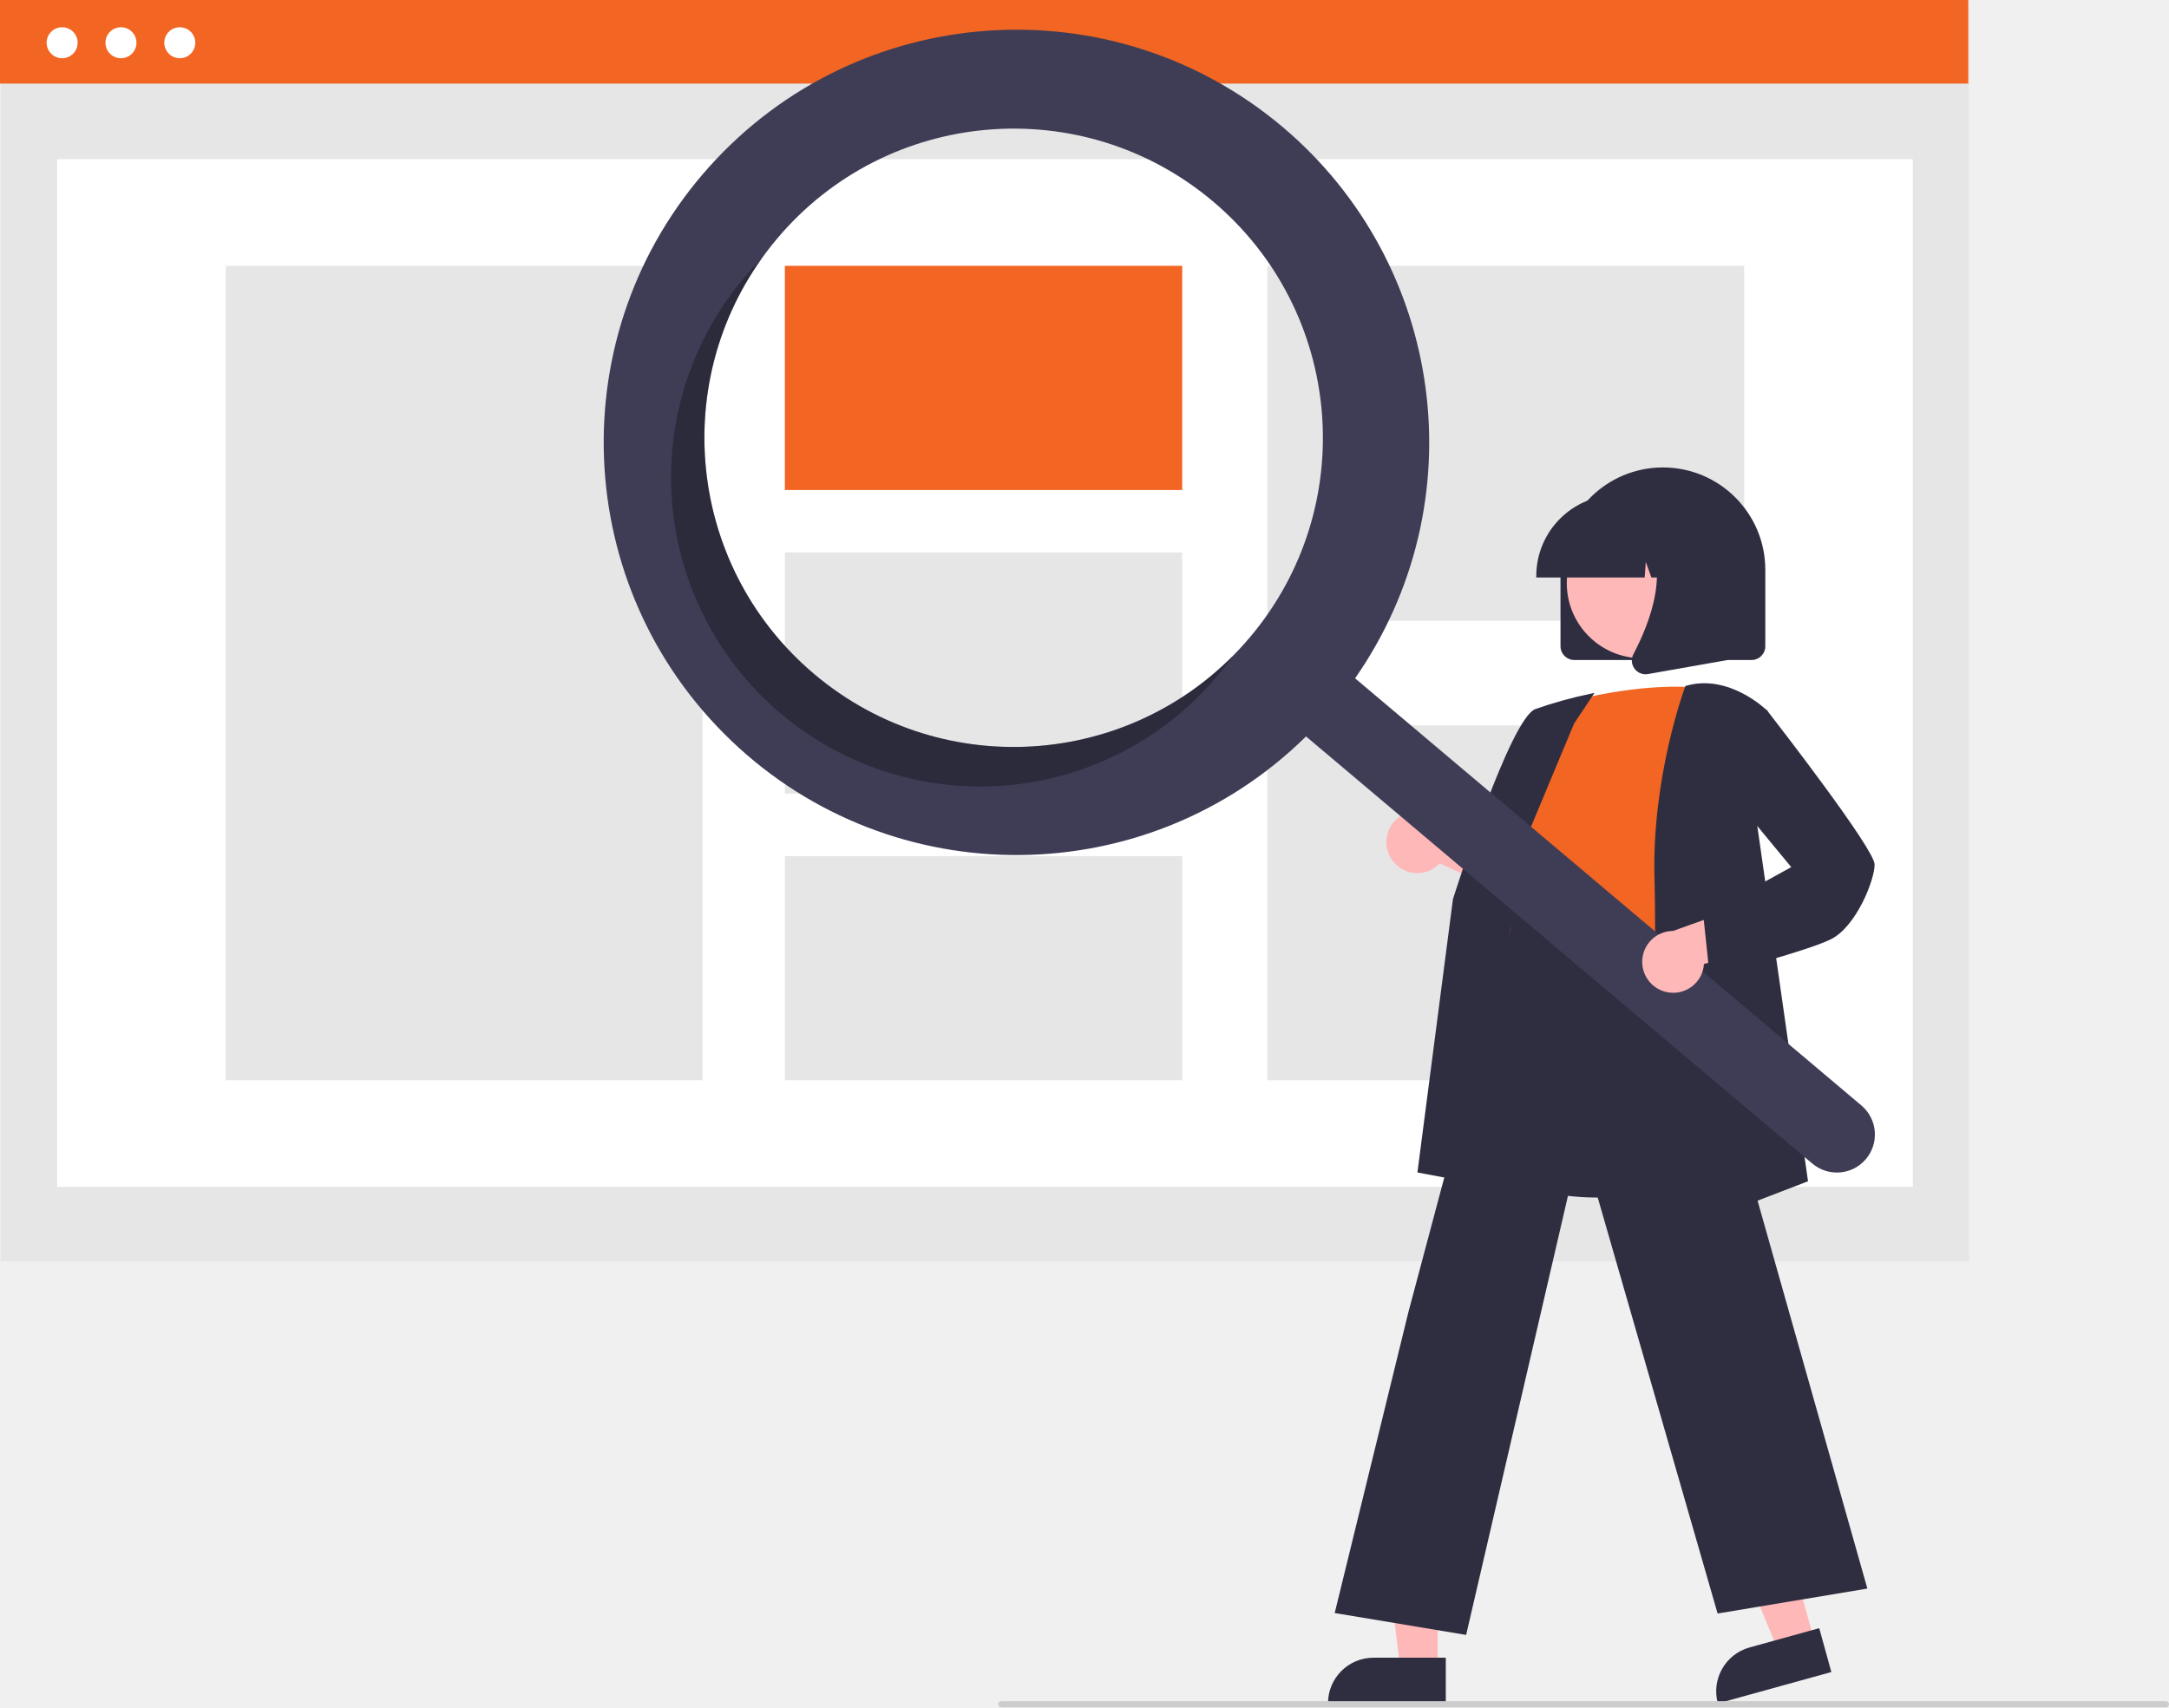
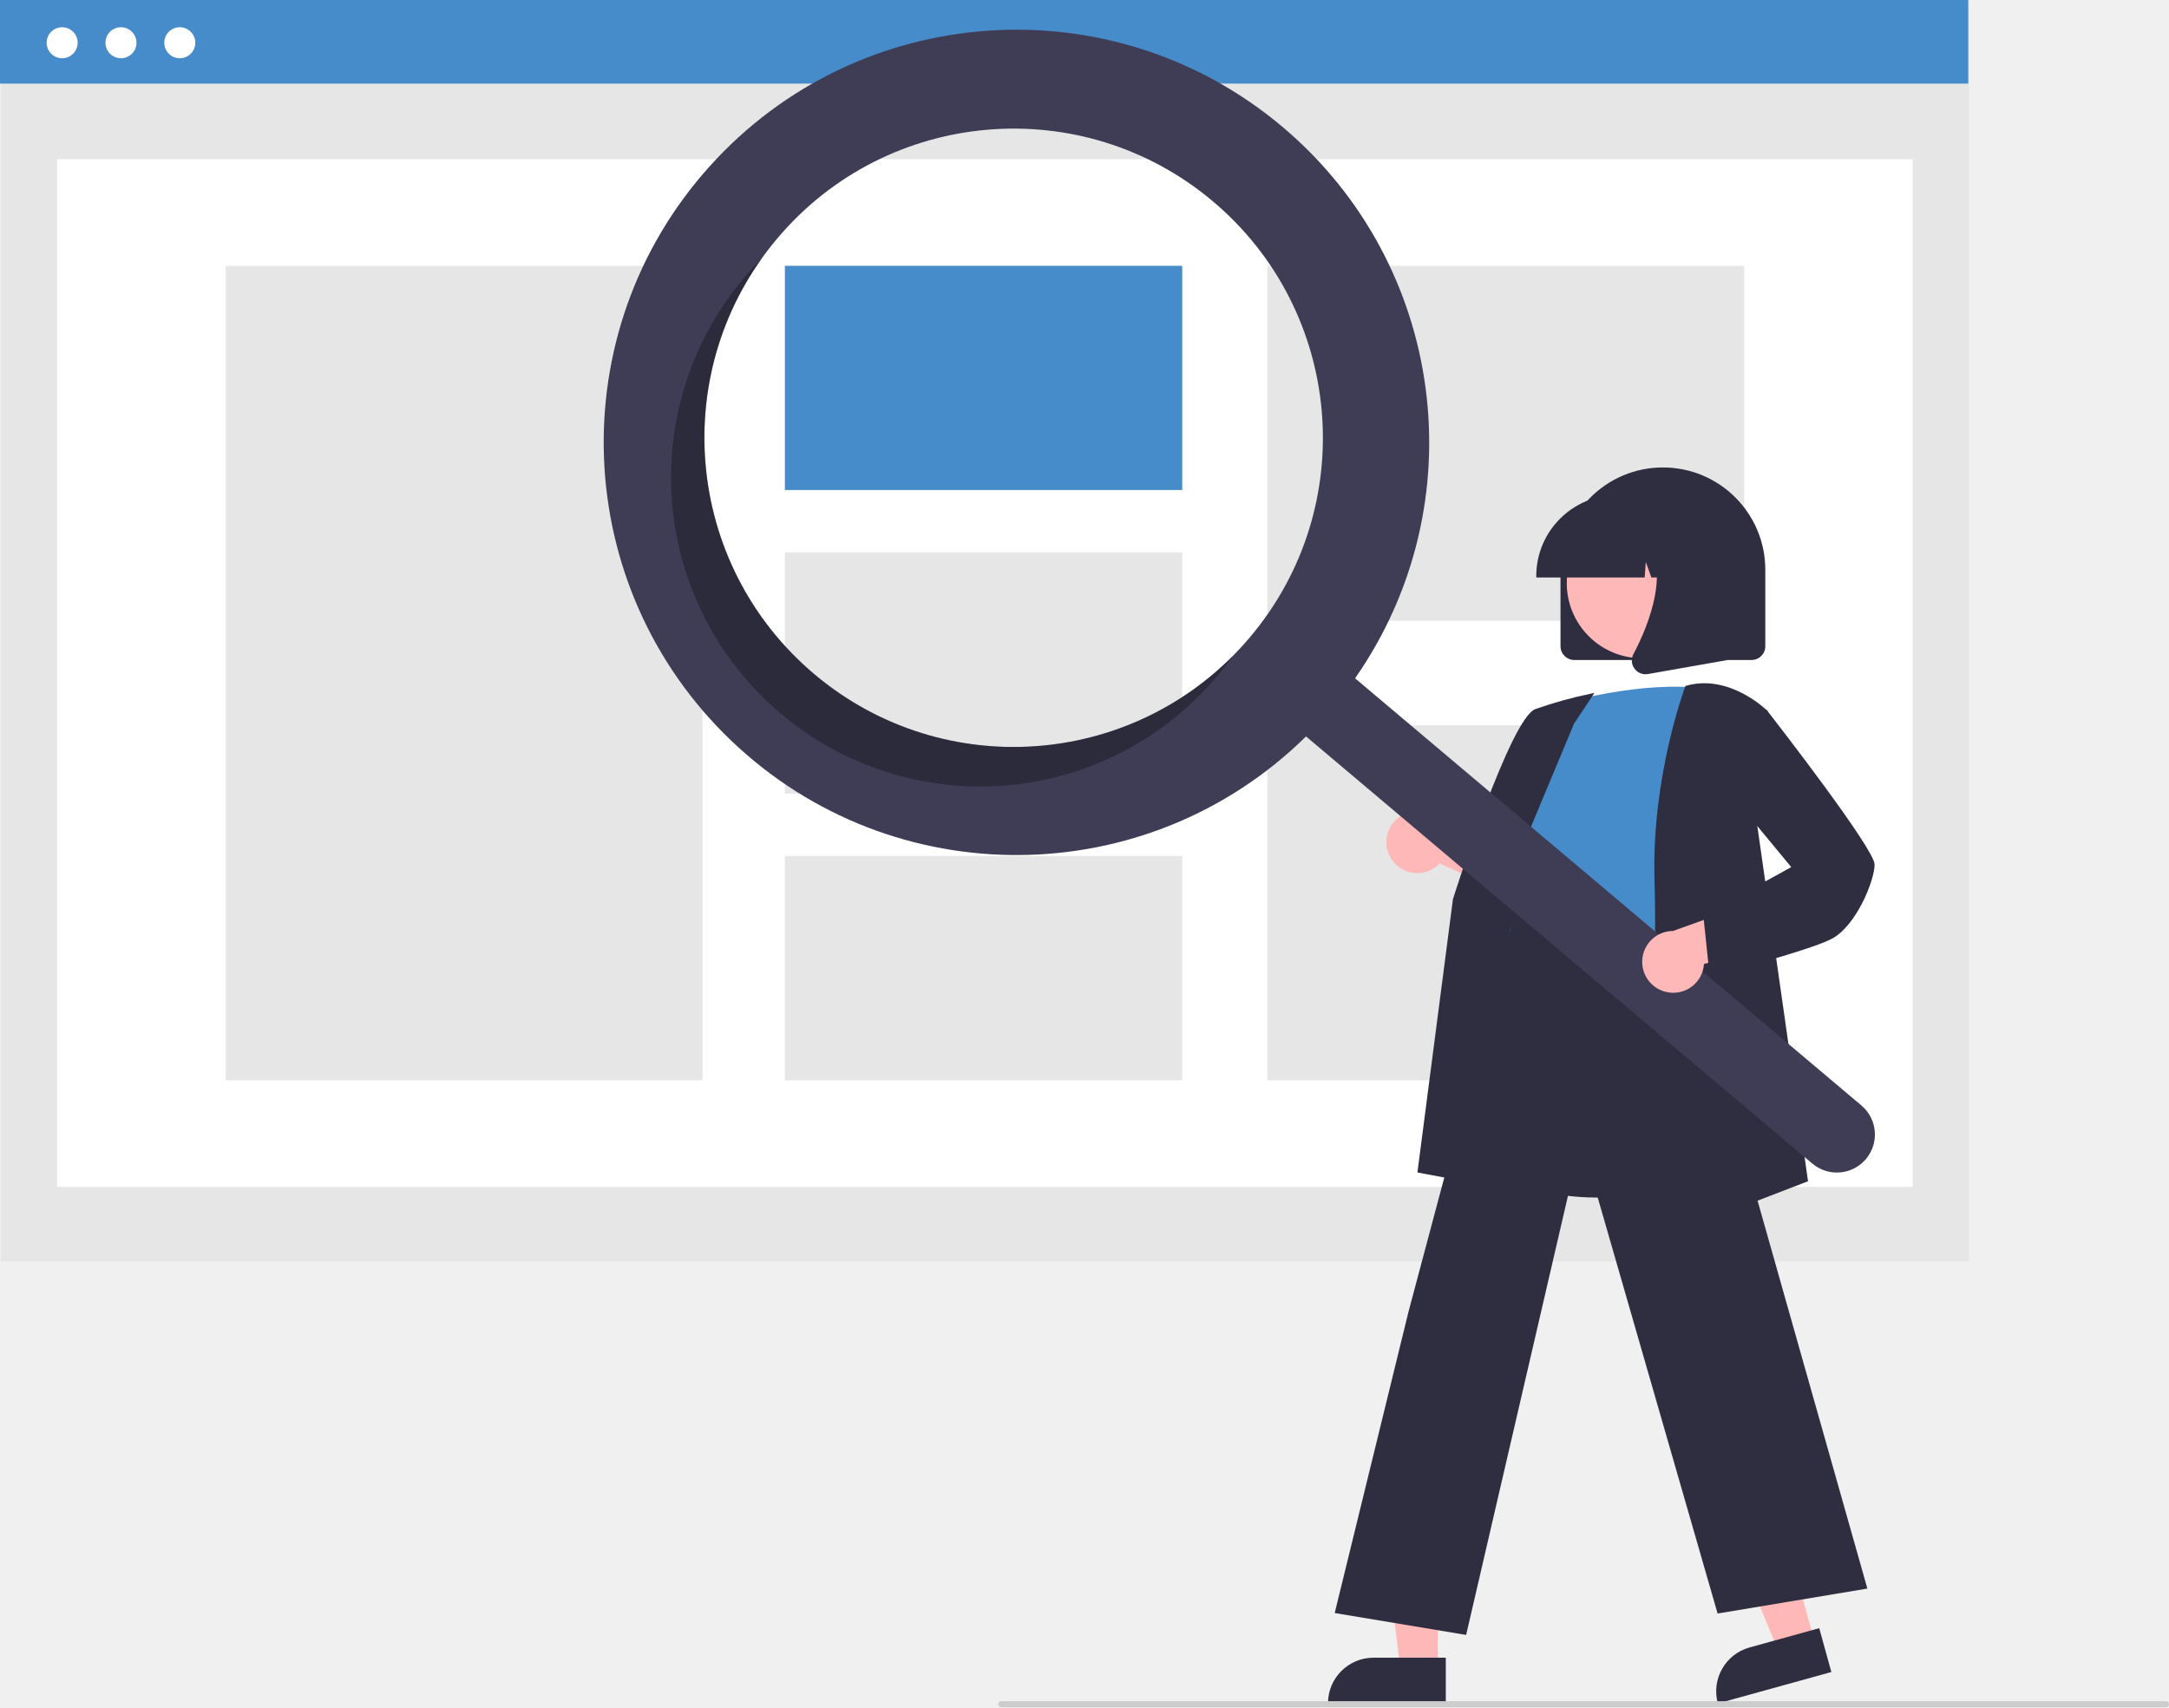
<svg xmlns="http://www.w3.org/2000/svg" id="b2448b99-d97f-419e-8dc3-d5510f0392fe" data-name="Layer 1" width="709.533" height="558.594" viewBox="0 0 709.533 558.594">
  <rect x="0.275" y="0.365" width="643.862" height="412.358" fill="#e6e6e6" />
  <rect x="18.686" y="52.085" width="607.039" height="336.243" fill="#fff" />
-   <rect width="643.862" height="27.354" fill="#f26522" />
+   <rect width="643.862" height="27.354" fill="#478CCA" />
  <circle cx="20.327" cy="13.985" r="5.07" fill="#fff" />
  <circle cx="39.571" cy="13.985" r="5.07" fill="#fff" />
  <circle cx="58.814" cy="13.985" r="5.07" fill="#fff" />
  <rect x="73.844" y="86.973" width="155.981" height="266.467" fill="#e6e6e6" />
-   <rect x="256.75" y="86.973" width="129.984" height="73.348" fill="#f26522" />
+   <rect x="256.75" y="86.973" width="129.984" height="73.348" fill="#478CCA" />
  <rect x="256.75" y="180.747" width="129.984" height="78.919" fill="#e6e6e6" />
  <rect x="256.75" y="280.092" width="129.984" height="73.348" fill="#e6e6e6" />
  <rect x="414.587" y="86.973" width="155.981" height="116.125" fill="#e6e6e6" />
  <rect x="414.587" y="237.315" width="155.981" height="116.125" fill="#e6e6e6" />
  <path d="M755.712,382.143v-25a33.5,33.5,0,1,1,67,0v25a4.505,4.505,0,0,1-4.5,4.5h-58A4.505,4.505,0,0,1,755.712,382.143Z" transform="translate(-245.2337 -170.7031)" fill="#2f2e41" />
  <polygon points="593.514 536.786 581.698 540.056 563.462 496.038 580.901 491.212 593.514 536.786" fill="#ffb8b8" />
  <path d="M819.385,708.282h23.644a0,0,0,0,1,0,0v14.887a0,0,0,0,1,0,0H804.498a0,0,0,0,1,0,0v0A14.887,14.887,0,0,1,819.385,708.282Z" transform="translate(-406.293 74.94457) rotate(-15.46951)" fill="#2f2e41" />
  <polygon points="470.328 545.875 458.068 545.875 452.235 498.587 470.33 498.587 470.328 545.875" fill="#ffb8b8" />
  <path d="M449.311,542.372h23.644a0,0,0,0,1,0,0v14.887a0,0,0,0,1,0,0H434.424a0,0,0,0,1,0,0v0A14.887,14.887,0,0,1,449.311,542.372Z" fill="#2f2e41" />
  <path d="M700.778,452.301a10.056,10.056,0,0,0,15.392.917l32.59,14.658L745.796,449.545l-30.494-11.109a10.11,10.11,0,0,0-14.524,13.865Z" transform="translate(-245.2337 -170.7031)" fill="#ffb8b8" />
  <path d="M768.492,562.539c-10.239,0-20.839-1.525-29.749-6.062a38.416,38.416,0,0,1-19.709-23.565c-4.642-14.699,1.211-29.14,6.871-43.105,3.508-8.654,6.821-16.827,7.68-24.884l.3-2.86c1.339-12.848,2.495-23.943,8.897-28.105,3.318-2.157,7.78-2.28,13.641-.377l55.045,17.881-2.024,104.49-.334.112C808.823,556.161,789.418,562.539,768.492,562.539Z" transform="translate(-245.2337 -170.7031)" fill="#2f2e41" />
-   <path d="M755.462,401.051s27-8,48-5c0,0-12,66-8,88s-69.5,8.5-54.5-12.5l5-25s-10-10-1-22Z" transform="translate(-245.2337 -170.7031)" fill="#f26522" />
+   <path d="M755.462,401.051s27-8,48-5c0,0-12,66-8,88s-69.5,8.5-54.5-12.5l5-25s-10-10-1-22Z" transform="translate(-245.2337 -170.7031)" fill="#478CCA" />
  <path d="M742.182,560.558l-33.276-6.239,11.618-89.407c.781-2.496,18.778-59.143,26.952-62.208a139.517,139.517,0,0,1,18.166-5.047l1.184-.237-6.672,10.009-26.564,63.654Z" transform="translate(-245.2337 -170.7031)" fill="#2f2e41" />
  <path d="M724.843,705.622l-42.995-7.166,24.128-98.524,35.903-134.737.354,2.393c.028.178,3.382,17.78,53.151,9.97l.438-.068.121.426,60.152,212.538-48.99,8.165L762.422,543.551Z" transform="translate(-245.2337 -170.7031)" fill="#2f2e41" />
  <path d="M784.436,577.29l.027-.756c.03-.84,2.988-84.373,2-117.967-.991-33.709,9.922-62.901,10.032-63.192l.089-.234.241-.069c14.12-4.034,26.369,8.005,26.491,8.127l.172.172-4.021,33.176,17.216,120.642Z" transform="translate(-245.2337 -170.7031)" fill="#2f2e41" />
  <circle cx="537.095" cy="190.797" r="24.561" fill="#ffb8b8" />
  <path d="M747.787,359.143a26.53,26.53,0,0,1,26.5-26.5h5a26.53,26.53,0,0,1,26.5,26.5v.5H795.22l-3.604-10.092-.721,10.092h-5.461l-1.818-5.092-.364,5.092H747.787Z" transform="translate(-245.2337 -170.7031)" fill="#2f2e41" />
  <path d="M779.911,389.454a4.433,4.433,0,0,1-.352-4.707c5.299-10.078,12.717-28.7,2.87-40.185l-.708-.825h28.587V386.658l-25.969,4.582a4.596,4.596,0,0,1-.796.07A4.482,4.482,0,0,1,779.911,389.454Z" transform="translate(-245.2337 -170.7031)" fill="#2f2e41" />
  <path d="M664.814,212.249a135.02,135.02,0,1,0,7.655,199.403L838.087,551.4a12.442,12.442,0,0,0,16.066-19.003l-.018-.015L688.516,392.634A135.027,135.027,0,0,0,664.814,212.249ZM654.137,379.177a101.158,101.158,0,1,1-12.077-142.548l0,0A101.158,101.158,0,0,1,654.137,379.177Z" transform="translate(-245.2337 -170.7031)" fill="#3f3d56" />
  <path d="M511.589,391.254a101.163,101.163,0,0,1-17.166-135.989q-2.901,2.922-5.609,6.12A101.158,101.158,0,1,0,643.438,391.856q2.702-3.202,5.089-6.559A101.163,101.163,0,0,1,511.589,391.254Z" transform="translate(-245.2337 -170.7031)" opacity="0.3" style="isolation:isolate" />
  <path d="M790.214,495.239a10.056,10.056,0,0,0,12.424-9.133l34.433-9.557L823.074,464.346l-30.552,10.947A10.11,10.11,0,0,0,790.214,495.239Z" transform="translate(-245.2337 -170.7031)" fill="#ffb8b8" />
  <path d="M804.526,490.18,802.43,470.274l28.762-15.869-18.752-22.7L815.5,406.205l7.62-3.266.237.305c3.593,4.62,35.105,45.281,35.105,50.307,0,5.163-6.029,20.323-14.276,24.447-7.956,3.978-37.831,11.709-39.099,12.037Z" transform="translate(-245.2337 -170.7031)" fill="#2f2e41" />
  <path d="M953.766,729.297h-381a1,1,0,1,1,0-2h381a1,1,0,0,1,0,2Z" transform="translate(-245.2337 -170.7031)" fill="#ccc" />
</svg>
